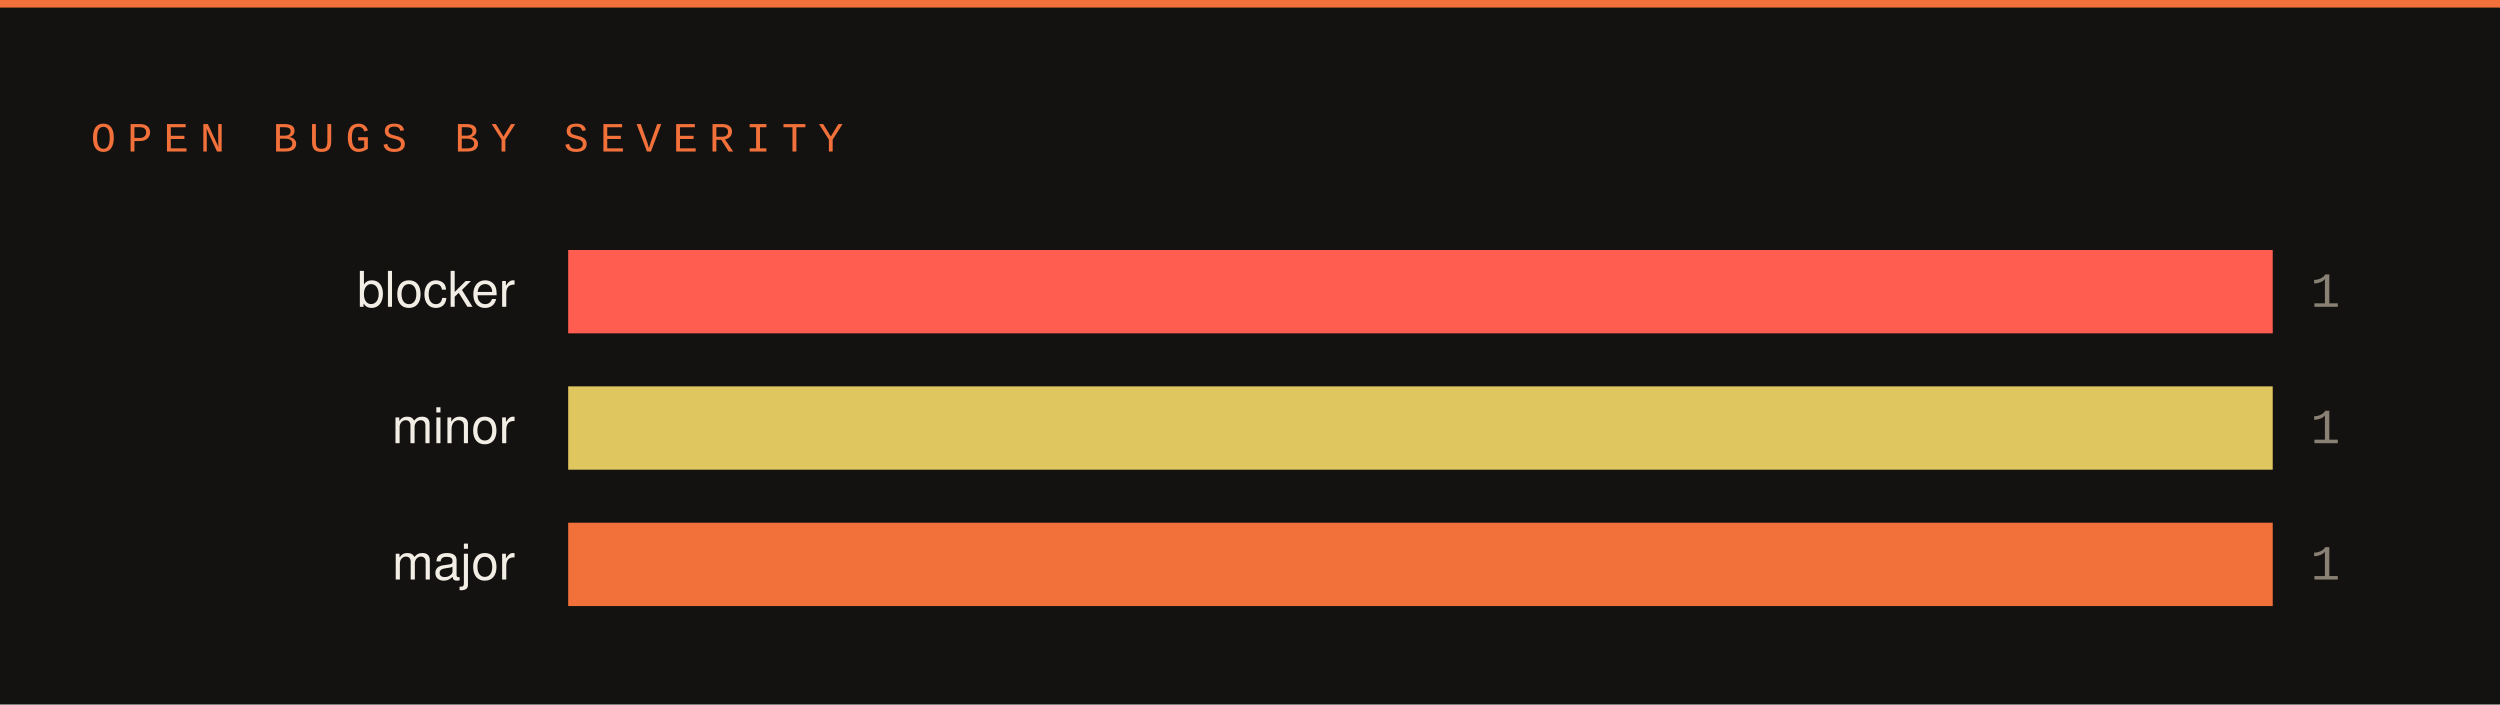
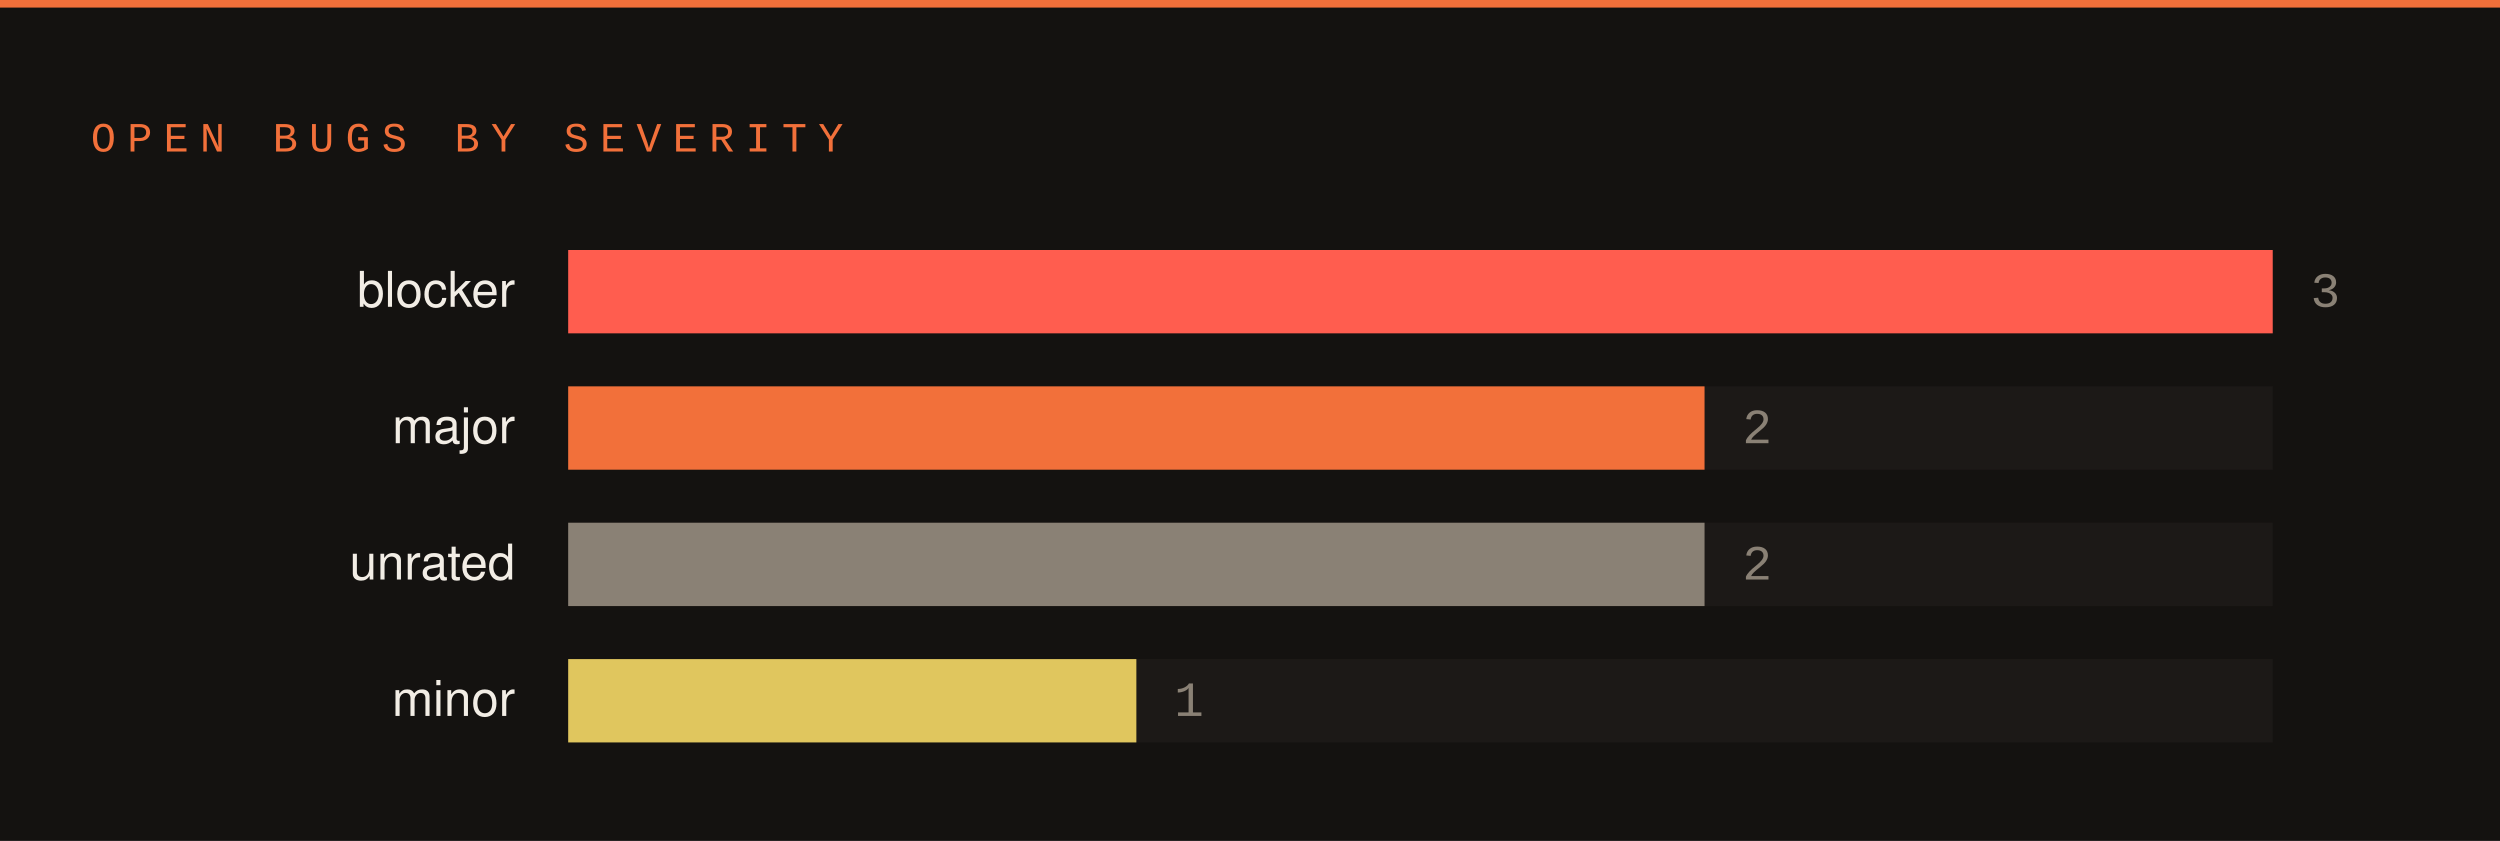
- <svg xmlns="http://www.w3.org/2000/svg" width="660" height="186" viewBox="0 0 660 186">
-   <rect width="660" height="186" fill="#141210" />
+ <svg xmlns="http://www.w3.org/2000/svg" width="660" height="222" viewBox="0 0 660 222">
+   <rect width="660" height="222" fill="#141210" />
  <rect x="0" y="0" width="660" height="2" fill="#f2703a" />
  <text x="24" y="40" font-family="SFMono-Regular,Consolas,Liberation Mono,monospace" font-size="11" letter-spacing="3" fill="#f2703a">OPEN BUGS BY SEVERITY</text>
  <text x="136" y="81" font-family="-apple-system,Segoe UI,Helvetica,Arial,sans-serif" font-size="13" fill="#f2ede5" text-anchor="end">blocker</text>
  <rect x="150" y="66" width="450" height="22" fill="#1c1917" />
  <rect x="150" y="66" width="450" height="22" fill="#ff5d4f" />
-   <text x="610" y="81" font-family="SFMono-Regular,Consolas,Liberation Mono,monospace" font-size="13" fill="#8a8175">1</text>
-   <text x="136" y="117" font-family="-apple-system,Segoe UI,Helvetica,Arial,sans-serif" font-size="13" fill="#f2ede5" text-anchor="end">minor</text>
+   <text x="610" y="81" font-family="SFMono-Regular,Consolas,Liberation Mono,monospace" font-size="13" fill="#8a8175">3</text>
+   <text x="136" y="117" font-family="-apple-system,Segoe UI,Helvetica,Arial,sans-serif" font-size="13" fill="#f2ede5" text-anchor="end">major</text>
  <rect x="150" y="102" width="450" height="22" fill="#1c1917" />
-   <rect x="150" y="102" width="450" height="22" fill="#e0c65e" />
-   <text x="610" y="117" font-family="SFMono-Regular,Consolas,Liberation Mono,monospace" font-size="13" fill="#8a8175">1</text>
-   <text x="136" y="153" font-family="-apple-system,Segoe UI,Helvetica,Arial,sans-serif" font-size="13" fill="#f2ede5" text-anchor="end">major</text>
+   <rect x="150" y="102" width="300" height="22" fill="#f2703a" />
+   <text x="460" y="117" font-family="SFMono-Regular,Consolas,Liberation Mono,monospace" font-size="13" fill="#8a8175">2</text>
+   <text x="136" y="153" font-family="-apple-system,Segoe UI,Helvetica,Arial,sans-serif" font-size="13" fill="#f2ede5" text-anchor="end">unrated</text>
  <rect x="150" y="138" width="450" height="22" fill="#1c1917" />
-   <rect x="150" y="138" width="450" height="22" fill="#f2703a" />
-   <text x="610" y="153" font-family="SFMono-Regular,Consolas,Liberation Mono,monospace" font-size="13" fill="#8a8175">1</text>
+   <rect x="150" y="138" width="300" height="22" fill="#8a8175" />
+   <text x="460" y="153" font-family="SFMono-Regular,Consolas,Liberation Mono,monospace" font-size="13" fill="#8a8175">2</text>
+   <text x="136" y="189" font-family="-apple-system,Segoe UI,Helvetica,Arial,sans-serif" font-size="13" fill="#f2ede5" text-anchor="end">minor</text>
+   <rect x="150" y="174" width="450" height="22" fill="#1c1917" />
+   <rect x="150" y="174" width="150" height="22" fill="#e0c65e" />
+   <text x="310" y="189" font-family="SFMono-Regular,Consolas,Liberation Mono,monospace" font-size="13" fill="#8a8175">1</text>
</svg>
